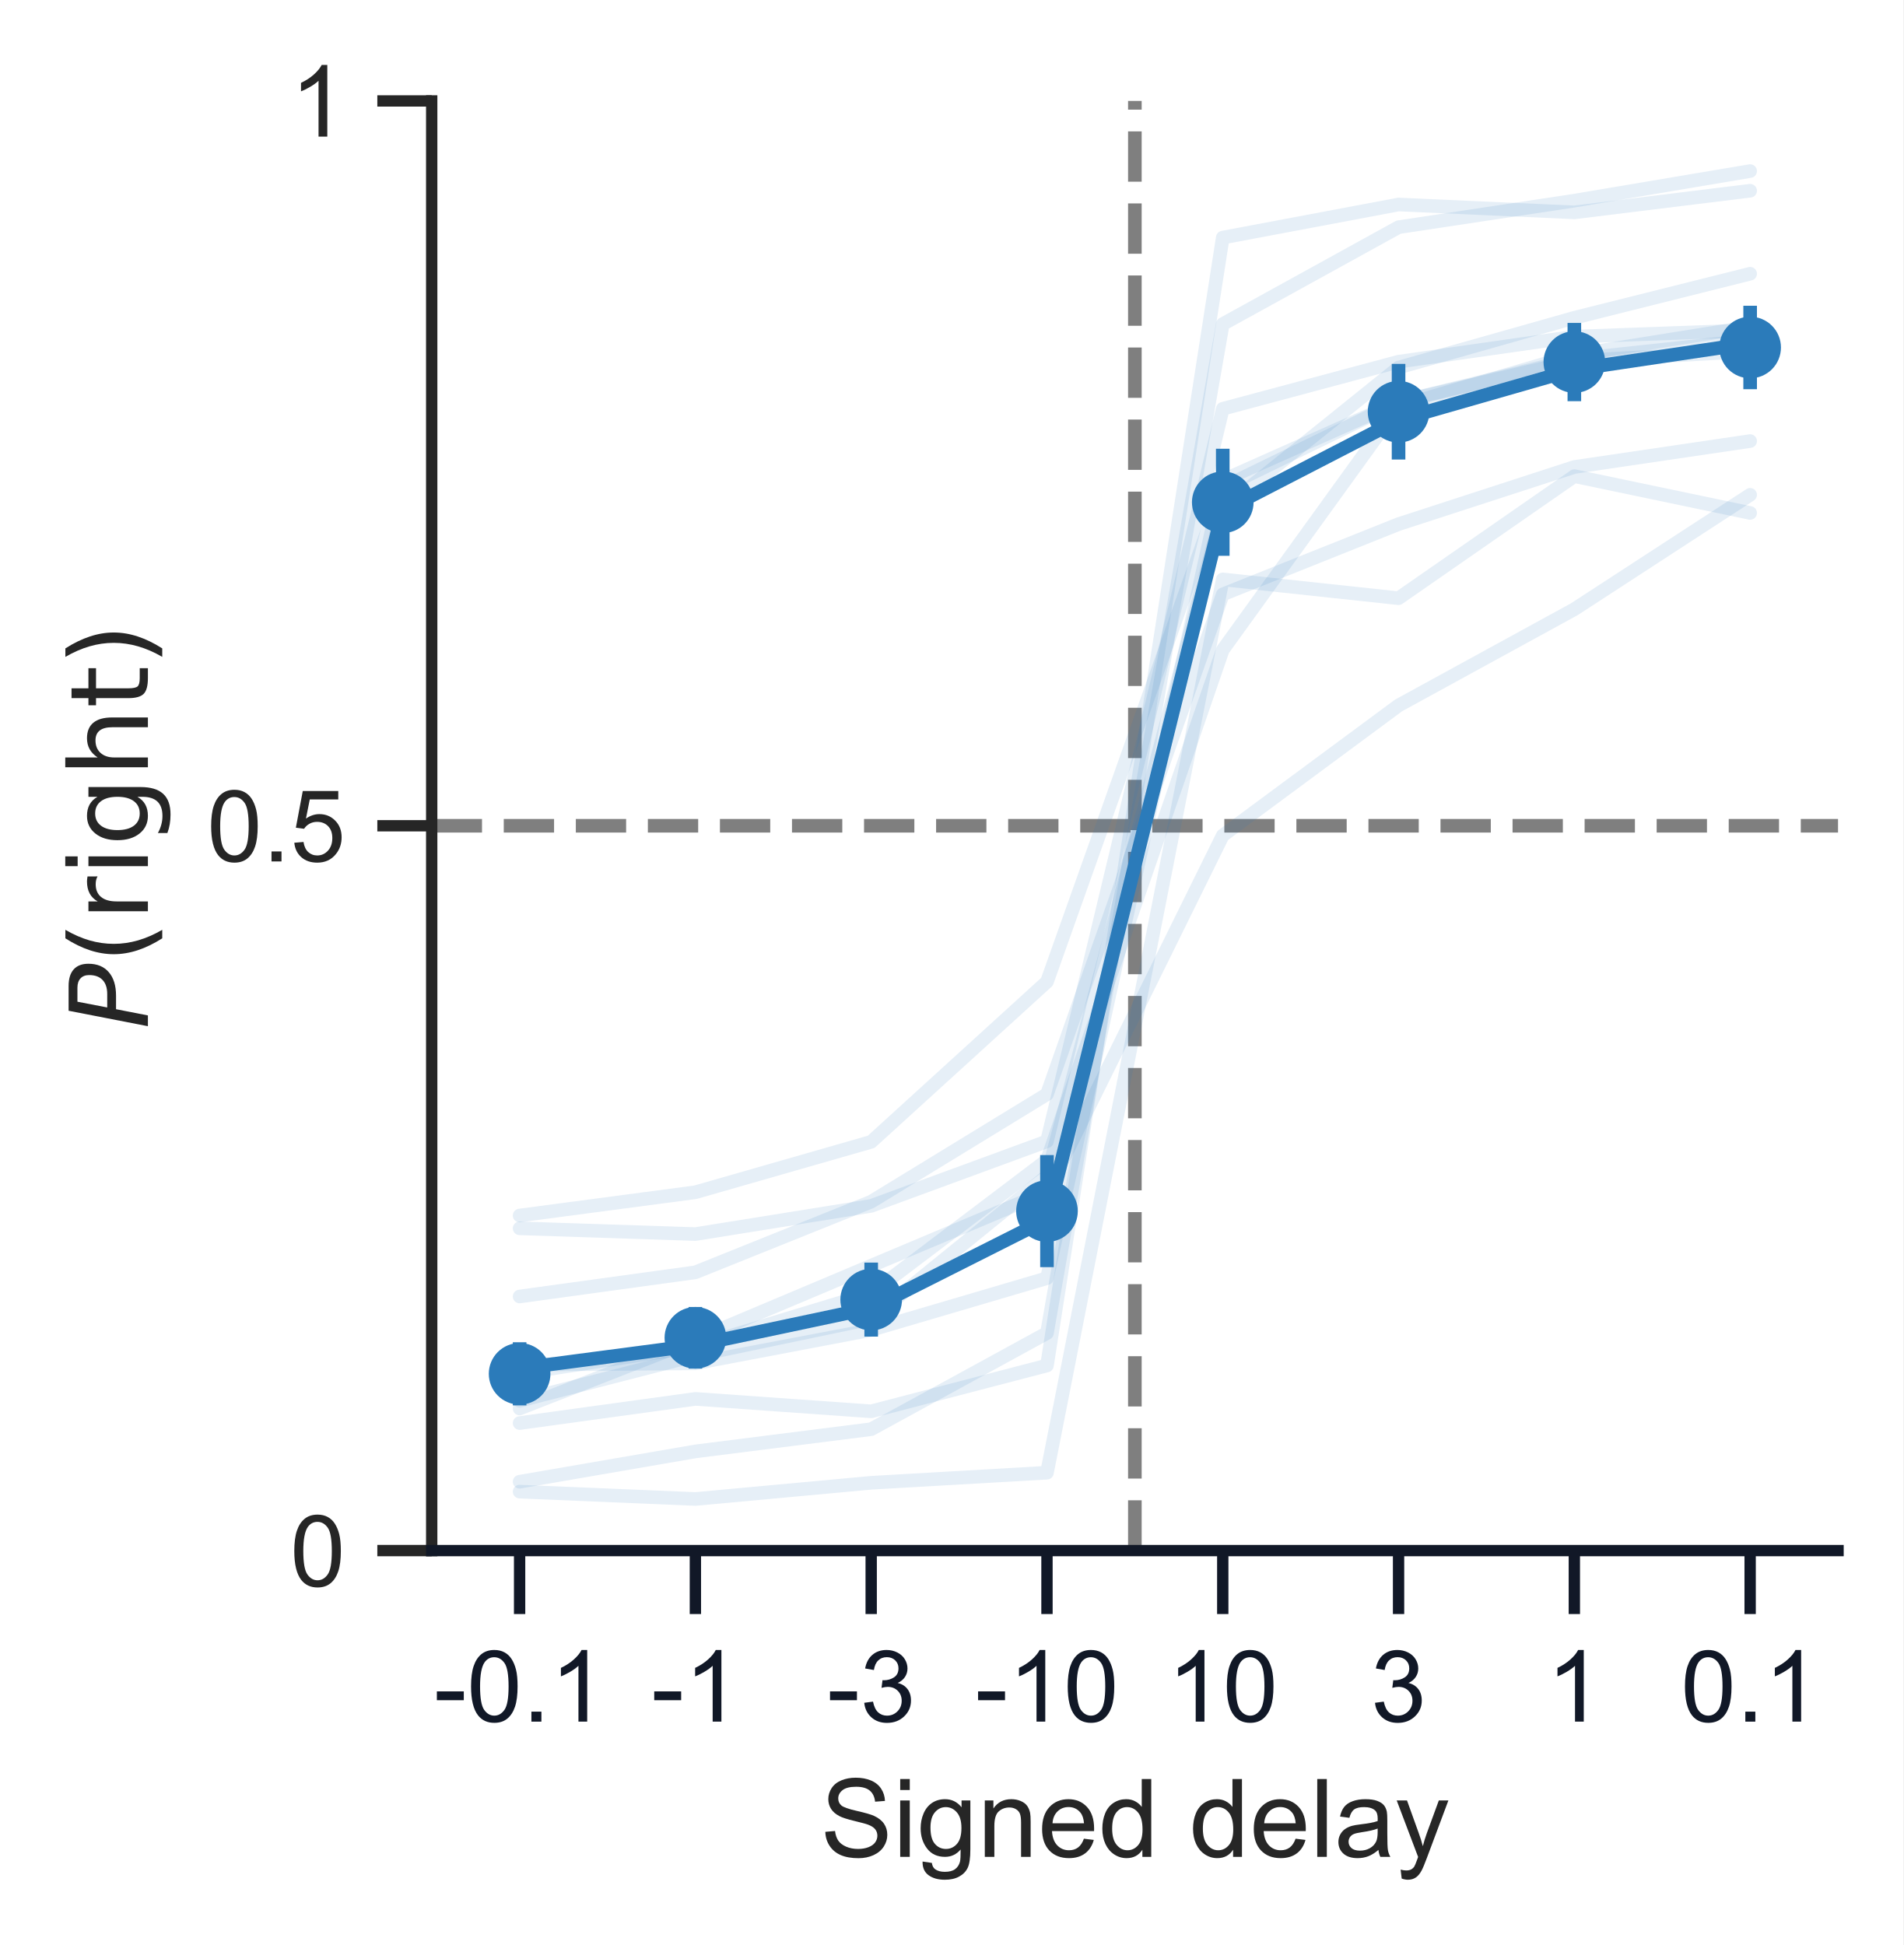
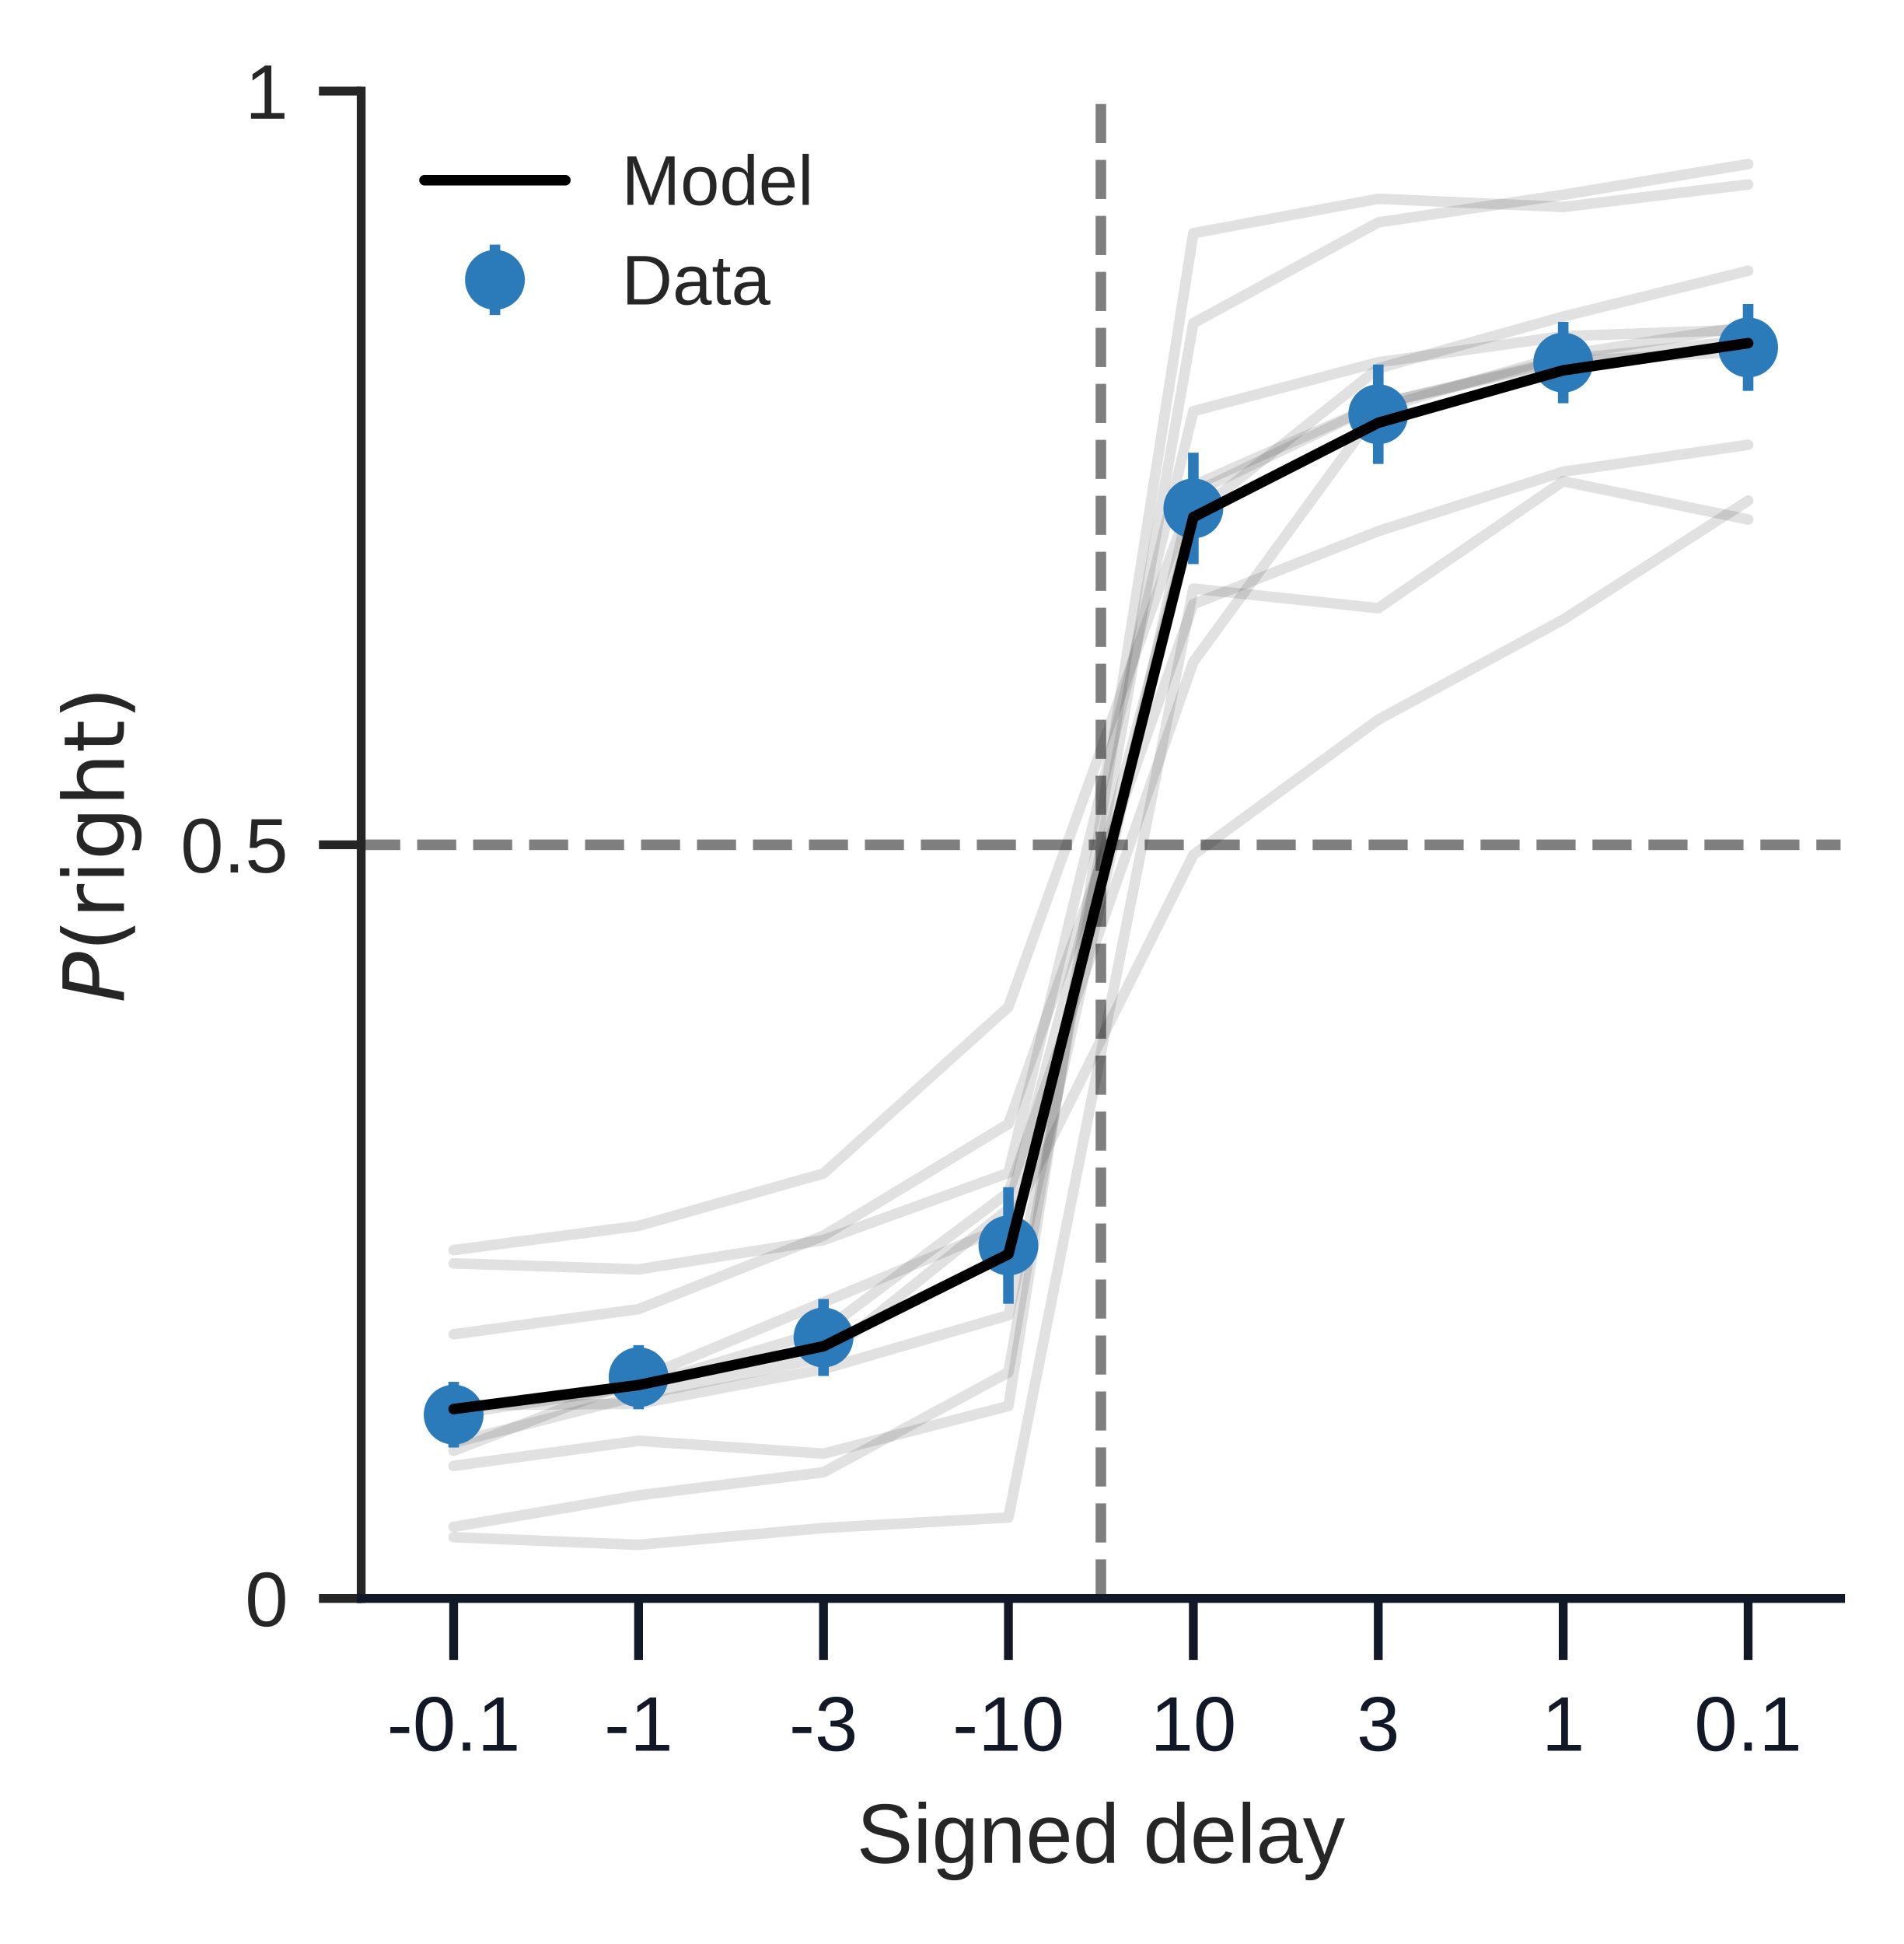
- <svg xmlns="http://www.w3.org/2000/svg" xmlns:xlink="http://www.w3.org/1999/xlink" width="209.99pt" height="214.618pt" viewBox="0 0 209.99 214.618" version="1.1">
+ <svg xmlns="http://www.w3.org/2000/svg" xmlns:xlink="http://www.w3.org/1999/xlink" width="216.358pt" height="220.87pt" viewBox="0 0 216.358 220.87" version="1.1">
  <defs>
    <style type="text/css">*{stroke-linejoin: round; stroke-linecap: butt}</style>
  </defs>
  <g id="figure_1">
    <g id="patch_1">
-       <path d="M 0 214.618  L 209.99 214.618  L 209.99 0  L 0 0  z " style="fill: #ffffff" />
+       <path d="M 0 220.87  L 216.358 220.87  L 216.358 0  L 0 0  z " style="fill: #ffffff" />
    </g>
    <g id="axes_1">
      <g id="patch_2">
-         <path d="M 47.63 171.097  L 202.79 171.097  L 202.79 11.137  L 47.63 11.137  z " style="fill: #ffffff" />
+         <path d="M 41.044 181.613  L 209.158 181.613  L 209.158 10.349  L 41.044 10.349  z " style="fill: #ffffff" />
      </g>
      <g id="line2d_1">
-         <path d="M 47.63 91.117  L 202.79 91.117  " clip-path="url(#p9f582e8bd5)" style="fill: none; stroke-dasharray: 5.55,2.4; stroke-dashoffset: 0; stroke: #7f7f7f; stroke-width: 1.5" />
+         <path d="M 41.044 95.981  L 209.158 95.981  " clip-path="url(#p0ffbf75c86)" style="fill: none; stroke-dasharray: 4.44,1.92; stroke-dashoffset: 0; stroke: #7f7f7f; stroke-width: 1.2" />
      </g>
      <g id="line2d_2">
-         <path d="M 125.21 171.097  L 125.21 11.137  " clip-path="url(#p9f582e8bd5)" style="fill: none; stroke-dasharray: 5.55,2.4; stroke-dashoffset: 0; stroke: #7f7f7f; stroke-width: 1.5" />
+         <path d="M 125.101 181.613  L 125.101 10.349  " clip-path="url(#p0ffbf75c86)" style="fill: none; stroke-dasharray: 4.44,1.92; stroke-dashoffset: 0; stroke: #7f7f7f; stroke-width: 1.2" />
      </g>
      <g id="matplotlib.axis_1">
        <g id="xtick_1">
          <g id="line2d_3">
            <defs>
-               <path id="mc32e1bbe8f" d="M 0 0  L 0 7  " style="stroke: #111827; stroke-width: 1.25" />
+               <path id="m28a0666997" d="M 0 0  L 0 7  " style="stroke: #111827" />
            </defs>
            <g>
-               <use xlink:href="#mc32e1bbe8f" x="57.328" y="171.097" style="fill: #111827; stroke: #111827; stroke-width: 1.25" />
+               <use xlink:href="#m28a0666997" x="51.551" y="181.613" style="fill: #111827; stroke: #111827" />
            </g>
          </g>
          <g id="text_1">
-             <g style="fill: #111827" transform="translate(47.85117 189.9704) scale(0.11 -0.11)">
-               <defs>
-                 <path id="ArialMT-2d" d="M 203 1375  L 203 1941  L 1931 1941  L 1931 1375  L 203 1375  z " transform="scale(0.015625)" />
-                 <path id="ArialMT-30" d="M 266 2259  Q 266 3072 433 3567  Q 600 4063 929 4331  Q 1259 4600 1759 4600  Q 2128 4600 2406 4451  Q 2684 4303 2865 4023  Q 3047 3744 3150 3342  Q 3253 2941 3253 2259  Q 3253 1453 3087 958  Q 2922 463 2592 192  Q 2263 -78 1759 -78  Q 1097 -78 719 397  Q 266 969 266 2259  z M 844 2259  Q 844 1131 1108 757  Q 1372 384 1759 384  Q 2147 384 2411 759  Q 2675 1134 2675 2259  Q 2675 3391 2411 3762  Q 2147 4134 1753 4134  Q 1366 4134 1134 3806  Q 844 3388 844 2259  z " transform="scale(0.015625)" />
-                 <path id="ArialMT-2e" d="M 581 0  L 581 641  L 1222 641  L 1222 0  L 581 0  z " transform="scale(0.015625)" />
-                 <path id="ArialMT-31" d="M 2384 0  L 1822 0  L 1822 3584  Q 1619 3391 1289 3197  Q 959 3003 697 2906  L 697 3450  Q 1169 3672 1522 3987  Q 1875 4303 2022 4600  L 2384 4600  L 2384 0  z " transform="scale(0.015625)" />
-               </defs>
-               <use xlink:href="#ArialMT-2d" />
-               <use xlink:href="#ArialMT-30" transform="translate(33.30078 0)" />
-               <use xlink:href="#ArialMT-2e" transform="translate(88.91602 0)" />
-               <use xlink:href="#ArialMT-31" transform="translate(116.6992 0)" />
-             </g>
+             <text style="font-size: 8.8px; font-family: 'Arial', 'DejaVu Sans', 'Liberation Sans', 'Bitstream Vera Sans', sans-serif; text-anchor: middle; fill: #111827" x="51.551" y="198.912" transform="rotate(-0 51.55112 198.9123)">-0.1</text>
          </g>
        </g>
        <g id="xtick_2">
          <g id="line2d_4">
            <g>
-               <use xlink:href="#mc32e1bbe8f" x="76.722" y="171.097" style="fill: #111827; stroke: #111827; stroke-width: 1.25" />
+               <use xlink:href="#m28a0666997" x="72.565" y="181.613" style="fill: #111827; stroke: #111827" />
            </g>
          </g>
          <g id="text_2">
-             <g style="fill: #111827" transform="translate(71.83266 189.9704) scale(0.11 -0.11)">
-               <use xlink:href="#ArialMT-2d" />
-               <use xlink:href="#ArialMT-31" transform="translate(33.30078 0)" />
-             </g>
+             <text style="font-size: 8.8px; font-family: 'Arial', 'DejaVu Sans', 'Liberation Sans', 'Bitstream Vera Sans', sans-serif; text-anchor: middle; fill: #111827" x="72.565" y="198.912" transform="rotate(-0 72.56538 198.9123)">-1</text>
          </g>
        </g>
        <g id="xtick_3">
          <g id="line2d_5">
            <g>
-               <use xlink:href="#mc32e1bbe8f" x="96.118" y="171.097" style="fill: #111827; stroke: #111827; stroke-width: 1.25" />
+               <use xlink:href="#m28a0666997" x="93.58" y="181.613" style="fill: #111827; stroke: #111827" />
            </g>
          </g>
          <g id="text_3">
-             <g style="fill: #111827" transform="translate(91.22766 189.9704) scale(0.11 -0.11)">
-               <defs>
-                 <path id="ArialMT-33" d="M 269 1209  L 831 1284  Q 928 806 1161 595  Q 1394 384 1728 384  Q 2125 384 2398 659  Q 2672 934 2672 1341  Q 2672 1728 2419 1979  Q 2166 2231 1775 2231  Q 1616 2231 1378 2169  L 1441 2663  Q 1497 2656 1531 2656  Q 1891 2656 2178 2843  Q 2466 3031 2466 3422  Q 2466 3731 2256 3934  Q 2047 4138 1716 4138  Q 1388 4138 1169 3931  Q 950 3725 888 3313  L 325 3413  Q 428 3978 793 4289  Q 1159 4600 1703 4600  Q 2078 4600 2393 4439  Q 2709 4278 2876 4000  Q 3044 3722 3044 3409  Q 3044 3113 2884 2869  Q 2725 2625 2413 2481  Q 2819 2388 3044 2092  Q 3269 1797 3269 1353  Q 3269 753 2831 336  Q 2394 -81 1725 -81  Q 1122 -81 723 278  Q 325 638 269 1209  z " transform="scale(0.015625)" />
-               </defs>
-               <use xlink:href="#ArialMT-2d" />
-               <use xlink:href="#ArialMT-33" transform="translate(33.30078 0)" />
-             </g>
+             <text style="font-size: 8.8px; font-family: 'Arial', 'DejaVu Sans', 'Liberation Sans', 'Bitstream Vera Sans', sans-serif; text-anchor: middle; fill: #111827" x="93.58" y="198.912" transform="rotate(-0 93.57962 198.9123)">-3</text>
          </g>
        </g>
        <g id="xtick_4">
          <g id="line2d_6">
            <g>
-               <use xlink:href="#mc32e1bbe8f" x="115.513" y="171.097" style="fill: #111827; stroke: #111827; stroke-width: 1.25" />
+               <use xlink:href="#m28a0666997" x="114.594" y="181.613" style="fill: #111827; stroke: #111827" />
            </g>
          </g>
          <g id="text_4">
-             <g style="fill: #111827" transform="translate(107.5641 189.9704) scale(0.11 -0.11)">
-               <use xlink:href="#ArialMT-2d" />
-               <use xlink:href="#ArialMT-31" transform="translate(33.30078 0)" />
-               <use xlink:href="#ArialMT-30" transform="translate(88.91602 0)" />
-             </g>
+             <text style="font-size: 8.8px; font-family: 'Arial', 'DejaVu Sans', 'Liberation Sans', 'Bitstream Vera Sans', sans-serif; text-anchor: middle; fill: #111827" x="114.594" y="198.912" transform="rotate(-0 114.5939 198.9123)">-10</text>
          </g>
        </g>
        <g id="xtick_5">
          <g id="line2d_7">
            <g>
-               <use xlink:href="#mc32e1bbe8f" x="134.907" y="171.097" style="fill: #111827; stroke: #111827; stroke-width: 1.25" />
+               <use xlink:href="#m28a0666997" x="135.608" y="181.613" style="fill: #111827; stroke: #111827" />
            </g>
          </g>
          <g id="text_5">
-             <g style="fill: #111827" transform="translate(128.7905 189.9704) scale(0.11 -0.11)">
-               <use xlink:href="#ArialMT-31" />
-               <use xlink:href="#ArialMT-30" transform="translate(55.61523 0)" />
-             </g>
+             <text style="font-size: 8.8px; font-family: 'Arial', 'DejaVu Sans', 'Liberation Sans', 'Bitstream Vera Sans', sans-serif; text-anchor: middle; fill: #111827" x="135.608" y="198.912" transform="rotate(-0 135.6081 198.9123)">10</text>
          </g>
        </g>
        <g id="xtick_6">
          <g id="line2d_8">
            <g>
-               <use xlink:href="#mc32e1bbe8f" x="154.303" y="171.097" style="fill: #111827; stroke: #111827; stroke-width: 1.25" />
+               <use xlink:href="#m28a0666997" x="156.622" y="181.613" style="fill: #111827; stroke: #111827" />
            </g>
          </g>
          <g id="text_6">
-             <g style="fill: #111827" transform="translate(151.244 189.9704) scale(0.11 -0.11)">
-               <use xlink:href="#ArialMT-33" />
-             </g>
+             <text style="font-size: 8.8px; font-family: 'Arial', 'DejaVu Sans', 'Liberation Sans', 'Bitstream Vera Sans', sans-serif; text-anchor: middle; fill: #111827" x="156.622" y="198.912" transform="rotate(-0 156.6224 198.9123)">3</text>
          </g>
        </g>
        <g id="xtick_7">
          <g id="line2d_9">
            <g>
-               <use xlink:href="#mc32e1bbe8f" x="173.697" y="171.097" style="fill: #111827; stroke: #111827; stroke-width: 1.25" />
+               <use xlink:href="#m28a0666997" x="177.637" y="181.613" style="fill: #111827; stroke: #111827" />
            </g>
          </g>
          <g id="text_7">
-             <g style="fill: #111827" transform="translate(170.639 189.9704) scale(0.11 -0.11)">
-               <use xlink:href="#ArialMT-31" />
-             </g>
+             <text style="font-size: 8.8px; font-family: 'Arial', 'DejaVu Sans', 'Liberation Sans', 'Bitstream Vera Sans', sans-serif; text-anchor: middle; fill: #111827" x="177.637" y="198.912" transform="rotate(-0 177.6366 198.9123)">1</text>
          </g>
        </g>
        <g id="xtick_8">
          <g id="line2d_10">
            <g>
-               <use xlink:href="#mc32e1bbe8f" x="193.093" y="171.097" style="fill: #111827; stroke: #111827; stroke-width: 1.25" />
+               <use xlink:href="#m28a0666997" x="198.651" y="181.613" style="fill: #111827; stroke: #111827" />
            </g>
          </g>
          <g id="text_8">
-             <g style="fill: #111827" transform="translate(185.4475 189.9704) scale(0.11 -0.11)">
-               <use xlink:href="#ArialMT-30" />
-               <use xlink:href="#ArialMT-2e" transform="translate(55.61523 0)" />
-               <use xlink:href="#ArialMT-31" transform="translate(83.39844 0)" />
-             </g>
+             <text style="font-size: 8.8px; font-family: 'Arial', 'DejaVu Sans', 'Liberation Sans', 'Bitstream Vera Sans', sans-serif; text-anchor: middle; fill: #111827" x="198.651" y="198.912" transform="rotate(-0 198.6509 198.9123)">0.1</text>
          </g>
        </g>
        <g id="text_9">
-           <g style="fill: #262626" transform="translate(90.51875 204.8923) scale(0.12 -0.12)">
-             <defs>
-               <path id="ArialMT-53" d="M 288 1472  L 859 1522  Q 900 1178 1048 958  Q 1197 738 1509 602  Q 1822 466 2213 466  Q 2559 466 2825 569  Q 3091 672 3220 851  Q 3350 1031 3350 1244  Q 3350 1459 3225 1620  Q 3100 1781 2813 1891  Q 2628 1963 1997 2114  Q 1366 2266 1113 2400  Q 784 2572 623 2826  Q 463 3081 463 3397  Q 463 3744 659 4045  Q 856 4347 1234 4503  Q 1613 4659 2075 4659  Q 2584 4659 2973 4495  Q 3363 4331 3572 4012  Q 3781 3694 3797 3291  L 3216 3247  Q 3169 3681 2898 3903  Q 2628 4125 2100 4125  Q 1550 4125 1298 3923  Q 1047 3722 1047 3438  Q 1047 3191 1225 3031  Q 1400 2872 2139 2705  Q 2878 2538 3153 2413  Q 3553 2228 3743 1945  Q 3934 1663 3934 1294  Q 3934 928 3725 604  Q 3516 281 3123 101  Q 2731 -78 2241 -78  Q 1619 -78 1198 103  Q 778 284 539 648  Q 300 1013 288 1472  z " transform="scale(0.015625)" />
-               <path id="ArialMT-69" d="M 425 3934  L 425 4581  L 988 4581  L 988 3934  L 425 3934  z M 425 0  L 425 3319  L 988 3319  L 988 0  L 425 0  z " transform="scale(0.015625)" />
-               <path id="ArialMT-67" d="M 319 -275  L 866 -356  Q 900 -609 1056 -725  Q 1266 -881 1628 -881  Q 2019 -881 2231 -725  Q 2444 -569 2519 -288  Q 2563 -116 2559 434  Q 2191 0 1641 0  Q 956 0 581 494  Q 206 988 206 1678  Q 206 2153 378 2554  Q 550 2956 876 3175  Q 1203 3394 1644 3394  Q 2231 3394 2613 2919  L 2613 3319  L 3131 3319  L 3131 450  Q 3131 -325 2973 -648  Q 2816 -972 2473 -1159  Q 2131 -1347 1631 -1347  Q 1038 -1347 672 -1080  Q 306 -813 319 -275  z M 784 1719  Q 784 1066 1043 766  Q 1303 466 1694 466  Q 2081 466 2343 764  Q 2606 1063 2606 1700  Q 2606 2309 2336 2618  Q 2066 2928 1684 2928  Q 1309 2928 1046 2623  Q 784 2319 784 1719  z " transform="scale(0.015625)" />
-               <path id="ArialMT-6e" d="M 422 0  L 422 3319  L 928 3319  L 928 2847  Q 1294 3394 1984 3394  Q 2284 3394 2536 3286  Q 2788 3178 2913 3003  Q 3038 2828 3088 2588  Q 3119 2431 3119 2041  L 3119 0  L 2556 0  L 2556 2019  Q 2556 2363 2490 2533  Q 2425 2703 2258 2804  Q 2091 2906 1866 2906  Q 1506 2906 1245 2678  Q 984 2450 984 1813  L 984 0  L 422 0  z " transform="scale(0.015625)" />
-               <path id="ArialMT-65" d="M 2694 1069  L 3275 997  Q 3138 488 2766 206  Q 2394 -75 1816 -75  Q 1088 -75 661 373  Q 234 822 234 1631  Q 234 2469 665 2931  Q 1097 3394 1784 3394  Q 2450 3394 2872 2941  Q 3294 2488 3294 1666  Q 3294 1616 3291 1516  L 816 1516  Q 847 969 1125 678  Q 1403 388 1819 388  Q 2128 388 2347 550  Q 2566 713 2694 1069  z M 847 1978  L 2700 1978  Q 2663 2397 2488 2606  Q 2219 2931 1791 2931  Q 1403 2931 1139 2672  Q 875 2413 847 1978  z " transform="scale(0.015625)" />
-               <path id="ArialMT-64" d="M 2575 0  L 2575 419  Q 2259 -75 1647 -75  Q 1250 -75 917 144  Q 584 363 401 755  Q 219 1147 219 1656  Q 219 2153 384 2558  Q 550 2963 881 3178  Q 1213 3394 1622 3394  Q 1922 3394 2156 3267  Q 2391 3141 2538 2938  L 2538 4581  L 3097 4581  L 3097 0  L 2575 0  z M 797 1656  Q 797 1019 1065 703  Q 1334 388 1700 388  Q 2069 388 2326 689  Q 2584 991 2584 1609  Q 2584 2291 2321 2609  Q 2059 2928 1675 2928  Q 1300 2928 1048 2622  Q 797 2316 797 1656  z " transform="scale(0.015625)" />
-               <path id="ArialMT-20" transform="scale(0.015625)" />
-               <path id="ArialMT-6c" d="M 409 0  L 409 4581  L 972 4581  L 972 0  L 409 0  z " transform="scale(0.015625)" />
-               <path id="ArialMT-61" d="M 2588 409  Q 2275 144 1986 34  Q 1697 -75 1366 -75  Q 819 -75 525 192  Q 231 459 231 875  Q 231 1119 342 1320  Q 453 1522 633 1644  Q 813 1766 1038 1828  Q 1203 1872 1538 1913  Q 2219 1994 2541 2106  Q 2544 2222 2544 2253  Q 2544 2597 2384 2738  Q 2169 2928 1744 2928  Q 1347 2928 1158 2789  Q 969 2650 878 2297  L 328 2372  Q 403 2725 575 2942  Q 747 3159 1072 3276  Q 1397 3394 1825 3394  Q 2250 3394 2515 3294  Q 2781 3194 2906 3042  Q 3031 2891 3081 2659  Q 3109 2516 3109 2141  L 3109 1391  Q 3109 606 3145 398  Q 3181 191 3288 0  L 2700 0  Q 2613 175 2588 409  z M 2541 1666  Q 2234 1541 1622 1453  Q 1275 1403 1131 1340  Q 988 1278 909 1158  Q 831 1038 831 891  Q 831 666 1001 516  Q 1172 366 1500 366  Q 1825 366 2078 508  Q 2331 650 2450 897  Q 2541 1088 2541 1459  L 2541 1666  z " transform="scale(0.015625)" />
-               <path id="ArialMT-79" d="M 397 -1278  L 334 -750  Q 519 -800 656 -800  Q 844 -800 956 -737  Q 1069 -675 1141 -563  Q 1194 -478 1313 -144  Q 1328 -97 1363 -6  L 103 3319  L 709 3319  L 1400 1397  Q 1534 1031 1641 628  Q 1738 1016 1872 1384  L 2581 3319  L 3144 3319  L 1881 -56  Q 1678 -603 1566 -809  Q 1416 -1088 1222 -1217  Q 1028 -1347 759 -1347  Q 597 -1347 397 -1278  z " transform="scale(0.015625)" />
-             </defs>
-             <use xlink:href="#ArialMT-53" />
-             <use xlink:href="#ArialMT-69" transform="translate(66.69922 0)" />
-             <use xlink:href="#ArialMT-67" transform="translate(88.91602 0)" />
-             <use xlink:href="#ArialMT-6e" transform="translate(144.5312 0)" />
-             <use xlink:href="#ArialMT-65" transform="translate(200.1465 0)" />
-             <use xlink:href="#ArialMT-64" transform="translate(255.7617 0)" />
-             <use xlink:href="#ArialMT-20" transform="translate(311.377 0)" />
-             <use xlink:href="#ArialMT-64" transform="translate(339.1602 0)" />
-             <use xlink:href="#ArialMT-65" transform="translate(394.7754 0)" />
-             <use xlink:href="#ArialMT-6c" transform="translate(450.3906 0)" />
-             <use xlink:href="#ArialMT-61" transform="translate(472.6074 0)" />
-             <use xlink:href="#ArialMT-79" transform="translate(528.2227 0)" />
-           </g>
+           <text style="font-size: 9.6px; font-family: 'Arial', 'DejaVu Sans', 'Liberation Sans', 'Bitstream Vera Sans', sans-serif; text-anchor: middle; fill: #262626" x="125.101" y="211.65" transform="rotate(-0 125.101 211.6498)">Signed delay</text>
        </g>
      </g>
      <g id="matplotlib.axis_2">
        <g id="ytick_1">
          <g id="line2d_11">
            <defs>
-               <path id="m3625b36686" d="M 0 0  L -6 0  " style="stroke: #262626; stroke-width: 1.25" />
+               <path id="mfb40d01acc" d="M 0 0  L -4.8 0  " style="stroke: #262626" />
            </defs>
            <g>
-               <use xlink:href="#m3625b36686" x="47.63" y="171.097" style="fill: #262626; stroke: #262626; stroke-width: 1.25" />
+               <use xlink:href="#mfb40d01acc" x="41.044" y="181.613" style="fill: #262626; stroke: #262626" />
            </g>
          </g>
          <g id="text_10">
-             <g style="fill: #262626" transform="translate(32.01297 175.0336) scale(0.11 -0.11)">
-               <use xlink:href="#ArialMT-30" />
-             </g>
+             <text style="font-size: 8.8px; font-family: 'Arial', 'DejaVu Sans', 'Liberation Sans', 'Bitstream Vera Sans', sans-serif; text-anchor: end; fill: #262626" x="32.744" y="184.763" transform="rotate(-0 32.744 184.7629)">0</text>
          </g>
        </g>
        <g id="ytick_2">
          <g id="line2d_12">
            <g>
-               <use xlink:href="#m3625b36686" x="47.63" y="91.117" style="fill: #262626; stroke: #262626; stroke-width: 1.25" />
+               <use xlink:href="#mfb40d01acc" x="41.044" y="95.981" style="fill: #262626; stroke: #262626" />
            </g>
          </g>
          <g id="text_11">
-             <g style="fill: #262626" transform="translate(22.84 95.05359) scale(0.11 -0.11)">
-               <defs>
-                 <path id="ArialMT-35" d="M 266 1200  L 856 1250  Q 922 819 1161 601  Q 1400 384 1738 384  Q 2144 384 2425 690  Q 2706 997 2706 1503  Q 2706 1984 2436 2262  Q 2166 2541 1728 2541  Q 1456 2541 1237 2417  Q 1019 2294 894 2097  L 366 2166  L 809 4519  L 3088 4519  L 3088 3981  L 1259 3981  L 1013 2750  Q 1425 3038 1878 3038  Q 2478 3038 2890 2622  Q 3303 2206 3303 1553  Q 3303 931 2941 478  Q 2500 -78 1738 -78  Q 1113 -78 717 272  Q 322 622 266 1200  z " transform="scale(0.015625)" />
-               </defs>
-               <use xlink:href="#ArialMT-30" />
-               <use xlink:href="#ArialMT-2e" transform="translate(55.61523 0)" />
-               <use xlink:href="#ArialMT-35" transform="translate(83.39844 0)" />
-             </g>
+             <text style="font-size: 8.8px; font-family: 'Arial', 'DejaVu Sans', 'Liberation Sans', 'Bitstream Vera Sans', sans-serif; text-anchor: end; fill: #262626" x="32.744" y="99.131" transform="rotate(-0 32.744 99.13088)">0.5</text>
          </g>
        </g>
        <g id="ytick_3">
          <g id="line2d_13">
            <g>
-               <use xlink:href="#m3625b36686" x="47.63" y="11.137" style="fill: #262626; stroke: #262626; stroke-width: 1.25" />
+               <use xlink:href="#mfb40d01acc" x="41.044" y="10.349" style="fill: #262626; stroke: #262626" />
            </g>
          </g>
          <g id="text_12">
-             <g style="fill: #262626" transform="translate(32.01297 15.07359) scale(0.11 -0.11)">
-               <use xlink:href="#ArialMT-31" />
-             </g>
+             <text style="font-size: 8.8px; font-family: 'Arial', 'DejaVu Sans', 'Liberation Sans', 'Bitstream Vera Sans', sans-serif; text-anchor: end; fill: #262626" x="32.744" y="13.499" transform="rotate(-0 32.744 13.49887)">1</text>
          </g>
        </g>
        <g id="text_13">
-           <g style="fill: #262626" transform="translate(16.32 113.5568) rotate(-90) scale(0.12 -0.12)">
-             <defs>
-               <path id="DejaVuSans-Oblique-50" d="M 1081 4666  L 2541 4666  Q 3178 4666 3512 4369  Q 3847 4072 3847 3500  Q 3847 2731 3353 2303  Q 2859 1875 1966 1875  L 1172 1875  L 806 0  L 172 0  L 1081 4666  z M 1613 4147  L 1275 2394  L 2069 2394  Q 2606 2394 2893 2669  Q 3181 2944 3181 3456  Q 3181 3784 2986 3965  Q 2791 4147 2438 4147  L 1613 4147  z " transform="scale(0.015625)" />
-               <path id="DejaVuSans-28" d="M 1984 4856  Q 1566 4138 1362 3434  Q 1159 2731 1159 2009  Q 1159 1288 1364 580  Q 1569 -128 1984 -844  L 1484 -844  Q 1016 -109 783 600  Q 550 1309 550 2009  Q 550 2706 781 3412  Q 1013 4119 1484 4856  L 1984 4856  z " transform="scale(0.015625)" />
-               <path id="DejaVuSans-72" d="M 2631 2963  Q 2534 3019 2420 3045  Q 2306 3072 2169 3072  Q 1681 3072 1420 2755  Q 1159 2438 1159 1844  L 1159 0  L 581 0  L 581 3500  L 1159 3500  L 1159 2956  Q 1341 3275 1631 3429  Q 1922 3584 2338 3584  Q 2397 3584 2469 3576  Q 2541 3569 2628 3553  L 2631 2963  z " transform="scale(0.015625)" />
-               <path id="DejaVuSans-69" d="M 603 3500  L 1178 3500  L 1178 0  L 603 0  L 603 3500  z M 603 4863  L 1178 4863  L 1178 4134  L 603 4134  L 603 4863  z " transform="scale(0.015625)" />
-               <path id="DejaVuSans-67" d="M 2906 1791  Q 2906 2416 2648 2759  Q 2391 3103 1925 3103  Q 1463 3103 1205 2759  Q 947 2416 947 1791  Q 947 1169 1205 825  Q 1463 481 1925 481  Q 2391 481 2648 825  Q 2906 1169 2906 1791  z M 3481 434  Q 3481 -459 3084 -895  Q 2688 -1331 1869 -1331  Q 1566 -1331 1297 -1286  Q 1028 -1241 775 -1147  L 775 -588  Q 1028 -725 1275 -790  Q 1522 -856 1778 -856  Q 2344 -856 2625 -561  Q 2906 -266 2906 331  L 2906 616  Q 2728 306 2450 153  Q 2172 0 1784 0  Q 1141 0 747 490  Q 353 981 353 1791  Q 353 2603 747 3093  Q 1141 3584 1784 3584  Q 2172 3584 2450 3431  Q 2728 3278 2906 2969  L 2906 3500  L 3481 3500  L 3481 434  z " transform="scale(0.015625)" />
-               <path id="DejaVuSans-68" d="M 3513 2113  L 3513 0  L 2938 0  L 2938 2094  Q 2938 2591 2744 2837  Q 2550 3084 2163 3084  Q 1697 3084 1428 2787  Q 1159 2491 1159 1978  L 1159 0  L 581 0  L 581 4863  L 1159 4863  L 1159 2956  Q 1366 3272 1645 3428  Q 1925 3584 2291 3584  Q 2894 3584 3203 3211  Q 3513 2838 3513 2113  z " transform="scale(0.015625)" />
-               <path id="DejaVuSans-74" d="M 1172 4494  L 1172 3500  L 2356 3500  L 2356 3053  L 1172 3053  L 1172 1153  Q 1172 725 1289 603  Q 1406 481 1766 481  L 2356 481  L 2356 0  L 1766 0  Q 1100 0 847 248  Q 594 497 594 1153  L 594 3053  L 172 3053  L 172 3500  L 594 3500  L 594 4494  L 1172 4494  z " transform="scale(0.015625)" />
-               <path id="DejaVuSans-29" d="M 513 4856  L 1013 4856  Q 1481 4119 1714 3412  Q 1947 2706 1947 2009  Q 1947 1309 1714 600  Q 1481 -109 1013 -844  L 513 -844  Q 928 -128 1133 580  Q 1338 1288 1338 2009  Q 1338 2731 1133 3434  Q 928 4138 513 4856  z " transform="scale(0.015625)" />
-             </defs>
-             <use xlink:href="#DejaVuSans-Oblique-50" transform="translate(0 0.015625)" />
-             <use xlink:href="#DejaVuSans-28" transform="translate(60.30273 0.015625)" />
-             <use xlink:href="#DejaVuSans-72" transform="translate(99.31641 0.015625)" />
-             <use xlink:href="#DejaVuSans-69" transform="translate(140.4297 0.015625)" />
-             <use xlink:href="#DejaVuSans-67" transform="translate(168.2129 0.015625)" />
-             <use xlink:href="#DejaVuSans-68" transform="translate(231.6895 0.015625)" />
-             <use xlink:href="#DejaVuSans-74" transform="translate(295.0684 0.015625)" />
-             <use xlink:href="#DejaVuSans-29" transform="translate(334.2773 0.015625)" />
+           <g style="fill: #262626" transform="translate(14.496 113.9334) rotate(-90)">
+             <text>
+               <tspan x="0" y="-0.406" style="font-style: oblique; font-size: 9.6px; font-family: 'DejaVu Sans'; fill: #262626">P</tspan>
+               <tspan x="5.804" y="-0.406" style="font-size: 9.6px; font-family: 'DejaVu Sans'; fill: #262626">(</tspan>
+               <tspan x="9.559" y="-0.406" style="font-size: 9.6px; font-family: 'DejaVu Sans'; fill: #262626">r</tspan>
+               <tspan x="13.516" y="-0.406" style="font-size: 9.6px; font-family: 'DejaVu Sans'; fill: #262626">i</tspan>
+               <tspan x="16.19" y="-0.406" style="font-size: 9.6px; font-family: 'DejaVu Sans'; fill: #262626">g</tspan>
+               <tspan x="22.3" y="-0.406" style="font-size: 9.6px; font-family: 'DejaVu Sans'; fill: #262626">h</tspan>
+               <tspan x="28.4" y="-0.406" style="font-size: 9.6px; font-family: 'DejaVu Sans'; fill: #262626">t</tspan>
+               <tspan x="32.174" y="-0.406" style="font-size: 9.6px; font-family: 'DejaVu Sans'; fill: #262626">)</tspan>
+             </text>
          </g>
        </g>
      </g>
      <g id="line2d_14">
-         <path d="M 57.328 135.536  L 76.722 136.172  L 96.118 133.06  L 115.513 125.934  L 134.907 45.107  L 154.303 39.911  L 173.697 37.144  L 193.093 36.445  " clip-path="url(#p9f582e8bd5)" style="fill: none; stroke: #2b7bba; stroke-opacity: 0.12; stroke-width: 1.5; stroke-linecap: round" />
+         <path d="M 51.551 143.539  L 72.565 144.221  L 93.58 140.889  L 114.594 133.259  L 135.608 46.72  L 156.622 41.157  L 177.637 38.195  L 198.651 37.446  " clip-path="url(#p0ffbf75c86)" style="fill: none; stroke: #000000; stroke-opacity: 0.12; stroke-width: 1.2; stroke-linecap: round" />
      </g>
      <g id="line2d_15">
-         <path d="M 57.328 164.59  L 76.722 165.403  L 96.118 163.616  L 115.513 162.501  L 134.907 63.932  L 154.303 66.008  L 173.697 52.539  L 193.093 56.6  " clip-path="url(#p9f582e8bd5)" style="fill: none; stroke: #2b7bba; stroke-opacity: 0.12; stroke-width: 1.5; stroke-linecap: round" />
+         <path d="M 51.551 174.647  L 72.565 175.518  L 93.58 173.604  L 114.594 172.411  L 135.608 66.876  L 156.622 69.098  L 177.637 54.677  L 198.651 59.026  " clip-path="url(#p0ffbf75c86)" style="fill: none; stroke: #000000; stroke-opacity: 0.12; stroke-width: 1.2; stroke-linecap: round" />
      </g>
      <g id="line2d_16">
-         <path d="M 57.328 143.059  L 76.722 140.392  L 96.118 132.596  L 115.513 120.738  L 134.907 65.585  L 154.303 57.833  L 173.697 51.528  L 193.093 48.669  " clip-path="url(#p9f582e8bd5)" style="fill: none; stroke: #2b7bba; stroke-opacity: 0.12; stroke-width: 1.5; stroke-linecap: round" />
+         <path d="M 51.551 151.594  L 72.565 148.739  L 93.58 140.392  L 114.594 127.696  L 135.608 68.646  L 156.622 60.346  L 177.637 53.595  L 198.651 50.534  " clip-path="url(#p0ffbf75c86)" style="fill: none; stroke: #000000; stroke-opacity: 0.12; stroke-width: 1.2; stroke-linecap: round" />
      </g>
      <g id="line2d_17">
-         <path d="M 57.328 150.582  L 76.722 150.435  L 96.118 146.749  L 115.513 141.038  L 134.907 52.99  L 154.303 44.36  L 173.697 39.831  L 193.093 38.75  " clip-path="url(#p9f582e8bd5)" style="fill: none; stroke: #2b7bba; stroke-opacity: 0.12; stroke-width: 1.5; stroke-linecap: round" />
+         <path d="M 51.551 159.649  L 72.565 159.492  L 93.58 155.545  L 114.594 149.43  L 135.608 55.16  L 156.622 45.92  L 177.637 41.071  L 198.651 39.914  " clip-path="url(#p0ffbf75c86)" style="fill: none; stroke: #000000; stroke-opacity: 0.12; stroke-width: 1.2; stroke-linecap: round" />
      </g>
      <g id="line2d_18">
-         <path d="M 57.328 134.126  L 76.722 131.557  L 96.118 125.993  L 115.513 108.327  L 134.907 53.789  L 154.303 44.353  L 173.697 39.633  L 193.093 37.555  " clip-path="url(#p9f582e8bd5)" style="fill: none; stroke: #2b7bba; stroke-opacity: 0.12; stroke-width: 1.5; stroke-linecap: round" />
+         <path d="M 51.551 142.03  L 72.565 139.279  L 93.58 133.323  L 114.594 114.408  L 135.608 56.016  L 156.622 45.913  L 177.637 40.859  L 198.651 38.635  " clip-path="url(#p0ffbf75c86)" style="fill: none; stroke: #000000; stroke-opacity: 0.12; stroke-width: 1.2; stroke-linecap: round" />
      </g>
      <g id="line2d_19">
-         <path d="M 57.328 151.556  L 76.722 148.579  L 96.118 142.7  L 115.513 128.014  L 134.907 71.714  L 154.303 44.851  L 173.697 39.164  L 193.093 36.07  " clip-path="url(#p9f582e8bd5)" style="fill: none; stroke: #2b7bba; stroke-opacity: 0.12; stroke-width: 1.5; stroke-linecap: round" />
+         <path d="M 51.551 160.692  L 72.565 157.504  L 93.58 151.21  L 114.594 135.486  L 135.608 75.207  L 156.622 46.446  L 177.637 40.358  L 198.651 37.045  " clip-path="url(#p0ffbf75c86)" style="fill: none; stroke: #000000; stroke-opacity: 0.12; stroke-width: 1.2; stroke-linecap: round" />
      </g>
      <g id="line2d_20">
-         <path d="M 57.328 154.567  L 76.722 149.575  L 96.118 145.514  L 115.513 129.764  L 134.907 56.163  L 154.303 40.557  L 173.697 35.064  L 193.093 30.205  " clip-path="url(#p9f582e8bd5)" style="fill: none; stroke: #2b7bba; stroke-opacity: 0.12; stroke-width: 1.5; stroke-linecap: round" />
+         <path d="M 51.551 163.915  L 72.565 158.57  L 93.58 154.223  L 114.594 137.36  L 135.608 58.558  L 156.622 41.849  L 177.637 35.967  L 198.651 30.765  " clip-path="url(#p0ffbf75c86)" style="fill: none; stroke: #000000; stroke-opacity: 0.12; stroke-width: 1.2; stroke-linecap: round" />
      </g>
      <g id="line2d_21">
-         <path d="M 57.328 155.421  L 76.722 147.831  L 96.118 139.658  L 115.513 131.496  L 134.907 92.188  L 154.303 77.84  L 173.697 67.222  L 193.093 54.599  " clip-path="url(#p9f582e8bd5)" style="fill: none; stroke: #2b7bba; stroke-opacity: 0.12; stroke-width: 1.5; stroke-linecap: round" />
+         <path d="M 51.551 164.83  L 72.565 156.704  L 93.58 147.953  L 114.594 139.215  L 135.608 97.128  L 156.622 81.767  L 177.637 70.398  L 198.651 56.883  " clip-path="url(#p0ffbf75c86)" style="fill: none; stroke: #000000; stroke-opacity: 0.12; stroke-width: 1.2; stroke-linecap: round" />
      </g>
      <g id="line2d_22">
-         <path d="M 57.328 163.499  L 76.722 160.153  L 96.118 157.701  L 115.513 147.092  L 134.907 35.761  L 154.303 25.068  L 173.697 22.141  L 193.093 18.877  " clip-path="url(#p9f582e8bd5)" style="fill: none; stroke: #2b7bba; stroke-opacity: 0.12; stroke-width: 1.5; stroke-linecap: round" />
+         <path d="M 51.551 173.478  L 72.565 169.897  L 93.58 167.271  L 114.594 155.912  L 135.608 36.714  L 156.622 25.265  L 177.637 22.131  L 198.651 18.636  " clip-path="url(#p0ffbf75c86)" style="fill: none; stroke: #000000; stroke-opacity: 0.12; stroke-width: 1.2; stroke-linecap: round" />
      </g>
      <g id="line2d_23">
-         <path d="M 57.328 157.027  L 76.722 154.359  L 96.118 155.73  L 115.513 150.672  L 134.907 26.217  L 154.303 22.564  L 173.697 23.434  L 193.093 21.047  " clip-path="url(#p9f582e8bd5)" style="fill: none; stroke: #2b7bba; stroke-opacity: 0.12; stroke-width: 1.5; stroke-linecap: round" />
+         <path d="M 51.551 166.549  L 72.565 163.693  L 93.58 165.16  L 114.594 159.745  L 135.608 26.495  L 156.622 22.585  L 177.637 23.516  L 198.651 20.96  " clip-path="url(#p0ffbf75c86)" style="fill: none; stroke: #000000; stroke-opacity: 0.12; stroke-width: 1.2; stroke-linecap: round" />
      </g>
      <g id="patch_3">
-         <path d="M 47.63 171.097  L 47.63 11.137  " style="fill: none; stroke: #262626; stroke-width: 1.25; stroke-linejoin: miter; stroke-linecap: square" />
+         <path d="M 41.044 181.613  L 41.044 10.349  " style="fill: none; stroke: #262626; stroke-linejoin: miter; stroke-linecap: square" />
      </g>
      <g id="patch_4">
-         <path d="M 47.63 171.097  L 202.79 171.097  " style="fill: none; stroke: #111827; stroke-width: 1.25; stroke-linejoin: miter; stroke-linecap: square" />
+         <path d="M 41.044 181.613  L 209.158 181.613  " style="fill: none; stroke: #111827; stroke-linejoin: miter; stroke-linecap: square" />
      </g>
      <g id="LineCollection_1">
-         <path d="M 57.328 155.072  L 57.328 148.109  " clip-path="url(#p9f582e8bd5)" style="fill: none; stroke: #2b7bba; stroke-width: 1.5" />
-         <path d="M 76.722 151.017  L 76.722 144.216  " clip-path="url(#p9f582e8bd5)" style="fill: none; stroke: #2b7bba; stroke-width: 1.5" />
-         <path d="M 96.118 147.487  L 96.118 139.316  " clip-path="url(#p9f582e8bd5)" style="fill: none; stroke: #2b7bba; stroke-width: 1.5" />
-         <path d="M 115.513 139.823  L 115.513 127.453  " clip-path="url(#p9f582e8bd5)" style="fill: none; stroke: #2b7bba; stroke-width: 1.5" />
-         <path d="M 134.907 61.327  L 134.907 49.514  " clip-path="url(#p9f582e8bd5)" style="fill: none; stroke: #2b7bba; stroke-width: 1.5" />
-         <path d="M 154.303 50.707  L 154.303 40.155  " clip-path="url(#p9f582e8bd5)" style="fill: none; stroke: #2b7bba; stroke-width: 1.5" />
-         <path d="M 173.697 44.266  L 173.697 35.634  " clip-path="url(#p9f582e8bd5)" style="fill: none; stroke: #2b7bba; stroke-width: 1.5" />
-         <path d="M 193.093 42.949  L 193.093 33.738  " clip-path="url(#p9f582e8bd5)" style="fill: none; stroke: #2b7bba; stroke-width: 1.5" />
-       </g>
-       <g id="line2d_24">
-         <defs>
-           <path id="m5c14facf0e" d="M 0 2.9  C 0.769 2.9 1.507 2.594 2.051 2.051  C 2.594 1.507 2.9 0.769 2.9 0  C 2.9 -0.769 2.594 -1.507 2.051 -2.051  C 1.507 -2.594 0.769 -2.9 0 -2.9  C -0.769 -2.9 -1.507 -2.594 -2.051 -2.051  C -2.594 -1.507 -2.9 -0.769 -2.9 0  C -2.9 0.769 -2.594 1.507 -2.051 2.051  C -1.507 2.594 -0.769 2.9 0 2.9  z " style="stroke: #2b7bba" />
-         </defs>
-         <g clip-path="url(#p9f582e8bd5)">
-           <use xlink:href="#m5c14facf0e" x="57.328" y="151.591" style="fill: #2b7bba; stroke: #2b7bba" />
-           <use xlink:href="#m5c14facf0e" x="76.722" y="147.616" style="fill: #2b7bba; stroke: #2b7bba" />
-           <use xlink:href="#m5c14facf0e" x="96.118" y="143.402" style="fill: #2b7bba; stroke: #2b7bba" />
-           <use xlink:href="#m5c14facf0e" x="115.513" y="133.638" style="fill: #2b7bba; stroke: #2b7bba" />
-           <use xlink:href="#m5c14facf0e" x="134.907" y="55.42" style="fill: #2b7bba; stroke: #2b7bba" />
-           <use xlink:href="#m5c14facf0e" x="154.303" y="45.431" style="fill: #2b7bba; stroke: #2b7bba" />
-           <use xlink:href="#m5c14facf0e" x="173.697" y="39.95" style="fill: #2b7bba; stroke: #2b7bba" />
-           <use xlink:href="#m5c14facf0e" x="193.093" y="38.343" style="fill: #2b7bba; stroke: #2b7bba" />
-         </g>
-       </g>
-       <g id="line2d_25">
-         <path d="M 57.328 150.996  L 76.722 148.446  L 96.118 144.332  L 115.513 134.558  L 134.907 56.345  L 154.303 46.334  L 173.697 40.77  L 193.093 37.882  " clip-path="url(#p9f582e8bd5)" style="fill: none; stroke: #2b7bba; stroke-width: 1.5; stroke-linecap: round" />
+         <path d="M 51.551 164.456  L 51.551 157.001  " clip-path="url(#p0ffbf75c86)" style="fill: none; stroke: #2b7bba; stroke-width: 1.2" />
+         <path d="M 72.565 160.114  L 72.565 152.833  " clip-path="url(#p0ffbf75c86)" style="fill: none; stroke: #2b7bba; stroke-width: 1.2" />
+         <path d="M 93.58 156.335  L 93.58 147.587  " clip-path="url(#p0ffbf75c86)" style="fill: none; stroke: #2b7bba; stroke-width: 1.2" />
+         <path d="M 114.594 148.13  L 114.594 134.886  " clip-path="url(#p0ffbf75c86)" style="fill: none; stroke: #2b7bba; stroke-width: 1.2" />
+         <path d="M 135.608 64.087  L 135.608 51.438  " clip-path="url(#p0ffbf75c86)" style="fill: none; stroke: #2b7bba; stroke-width: 1.2" />
+         <path d="M 156.622 52.716  L 156.622 41.419  " clip-path="url(#p0ffbf75c86)" style="fill: none; stroke: #2b7bba; stroke-width: 1.2" />
+         <path d="M 177.637 45.82  L 177.637 36.578  " clip-path="url(#p0ffbf75c86)" style="fill: none; stroke: #2b7bba; stroke-width: 1.2" />
+         <path d="M 198.651 44.41  L 198.651 34.547  " clip-path="url(#p0ffbf75c86)" style="fill: none; stroke: #2b7bba; stroke-width: 1.2" />
+       </g>
+       <g id="legend_1">
+         <g id="line2d_24">
+           <path d="M 48.244 20.476  L 56.244 20.476  L 64.244 20.476  " style="fill: none; stroke: #000000; stroke-width: 1.2; stroke-linecap: round" />
+         </g>
+         <g id="text_14">
+           <text style="font-size: 8px; font-family: 'Arial', 'DejaVu Sans', 'Liberation Sans', 'Bitstream Vera Sans', sans-serif; text-anchor: start; fill: #262626" x="70.644" y="23.276" transform="rotate(-0 70.644 23.27569)">Model</text>
+         </g>
+         <g id="LineCollection_2">
+           <path d="M 56.244 35.792  L 56.244 27.792  " style="fill: none; stroke: #2b7bba; stroke-width: 1.2" />
+         </g>
+         <g id="line2d_25" />
+         <g id="line2d_26">
+           <defs>
+             <path id="m03795c6cdf" d="M 0 2.9  C 0.769 2.9 1.507 2.594 2.051 2.051  C 2.594 1.507 2.9 0.769 2.9 0  C 2.9 -0.769 2.594 -1.507 2.051 -2.051  C 1.507 -2.594 0.769 -2.9 0 -2.9  C -0.769 -2.9 -1.507 -2.594 -2.051 -2.051  C -2.594 -1.507 -2.9 -0.769 -2.9 0  C -2.9 0.769 -2.594 1.507 -2.051 2.051  C -1.507 2.594 -0.769 2.9 0 2.9  z " style="stroke: #2b7bba" />
+           </defs>
+           <g>
+             <use xlink:href="#m03795c6cdf" x="56.244" y="31.792" style="fill: #2b7bba; stroke: #2b7bba" />
+           </g>
+         </g>
+         <g id="text_15">
+           <text style="font-size: 8px; font-family: 'Arial', 'DejaVu Sans', 'Liberation Sans', 'Bitstream Vera Sans', sans-serif; text-anchor: start; fill: #262626" x="70.644" y="34.592" transform="rotate(-0 70.644 34.59194)">Data</text>
+         </g>
+       </g>
+       <g id="line2d_27">
+         <g clip-path="url(#p0ffbf75c86)">
+           <use xlink:href="#m03795c6cdf" x="51.551" y="160.729" style="fill: #2b7bba; stroke: #2b7bba" />
+           <use xlink:href="#m03795c6cdf" x="72.565" y="156.474" style="fill: #2b7bba; stroke: #2b7bba" />
+           <use xlink:href="#m03795c6cdf" x="93.58" y="151.961" style="fill: #2b7bba; stroke: #2b7bba" />
+           <use xlink:href="#m03795c6cdf" x="114.594" y="141.508" style="fill: #2b7bba; stroke: #2b7bba" />
+           <use xlink:href="#m03795c6cdf" x="135.608" y="57.762" style="fill: #2b7bba; stroke: #2b7bba" />
+           <use xlink:href="#m03795c6cdf" x="156.622" y="47.067" style="fill: #2b7bba; stroke: #2b7bba" />
+           <use xlink:href="#m03795c6cdf" x="177.637" y="41.199" style="fill: #2b7bba; stroke: #2b7bba" />
+           <use xlink:href="#m03795c6cdf" x="198.651" y="39.479" style="fill: #2b7bba; stroke: #2b7bba" />
+         </g>
+       </g>
+       <g id="line2d_28">
+         <path d="M 51.551 160.092  L 72.565 157.362  L 93.58 152.957  L 114.594 142.492  L 135.608 58.752  L 156.622 48.034  L 177.637 42.077  L 198.651 38.984  " clip-path="url(#p0ffbf75c86)" style="fill: none; stroke: #000000; stroke-width: 1.2; stroke-linecap: round" />
      </g>
    </g>
  </g>
  <defs>
-     <clipPath id="p9f582e8bd5">
-       <rect x="47.63" y="11.137" width="155.16" height="159.96" />
+     <clipPath id="p0ffbf75c86">
+       <rect x="41.044" y="10.349" width="168.114" height="171.264" />
    </clipPath>
  </defs>
</svg>
